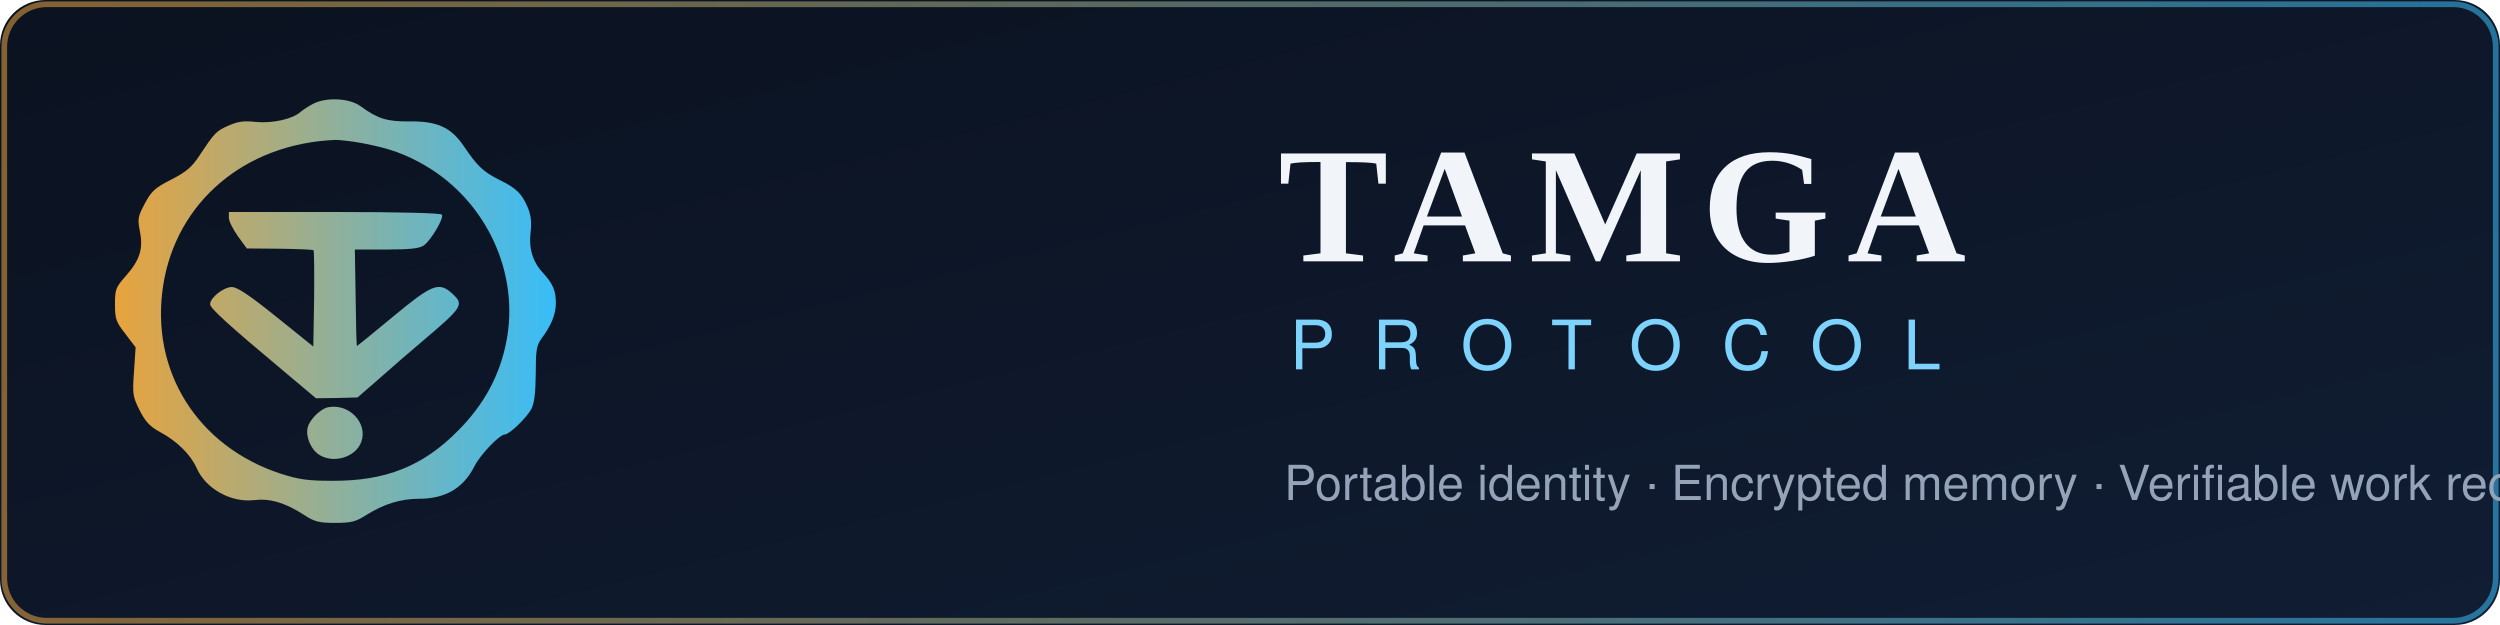
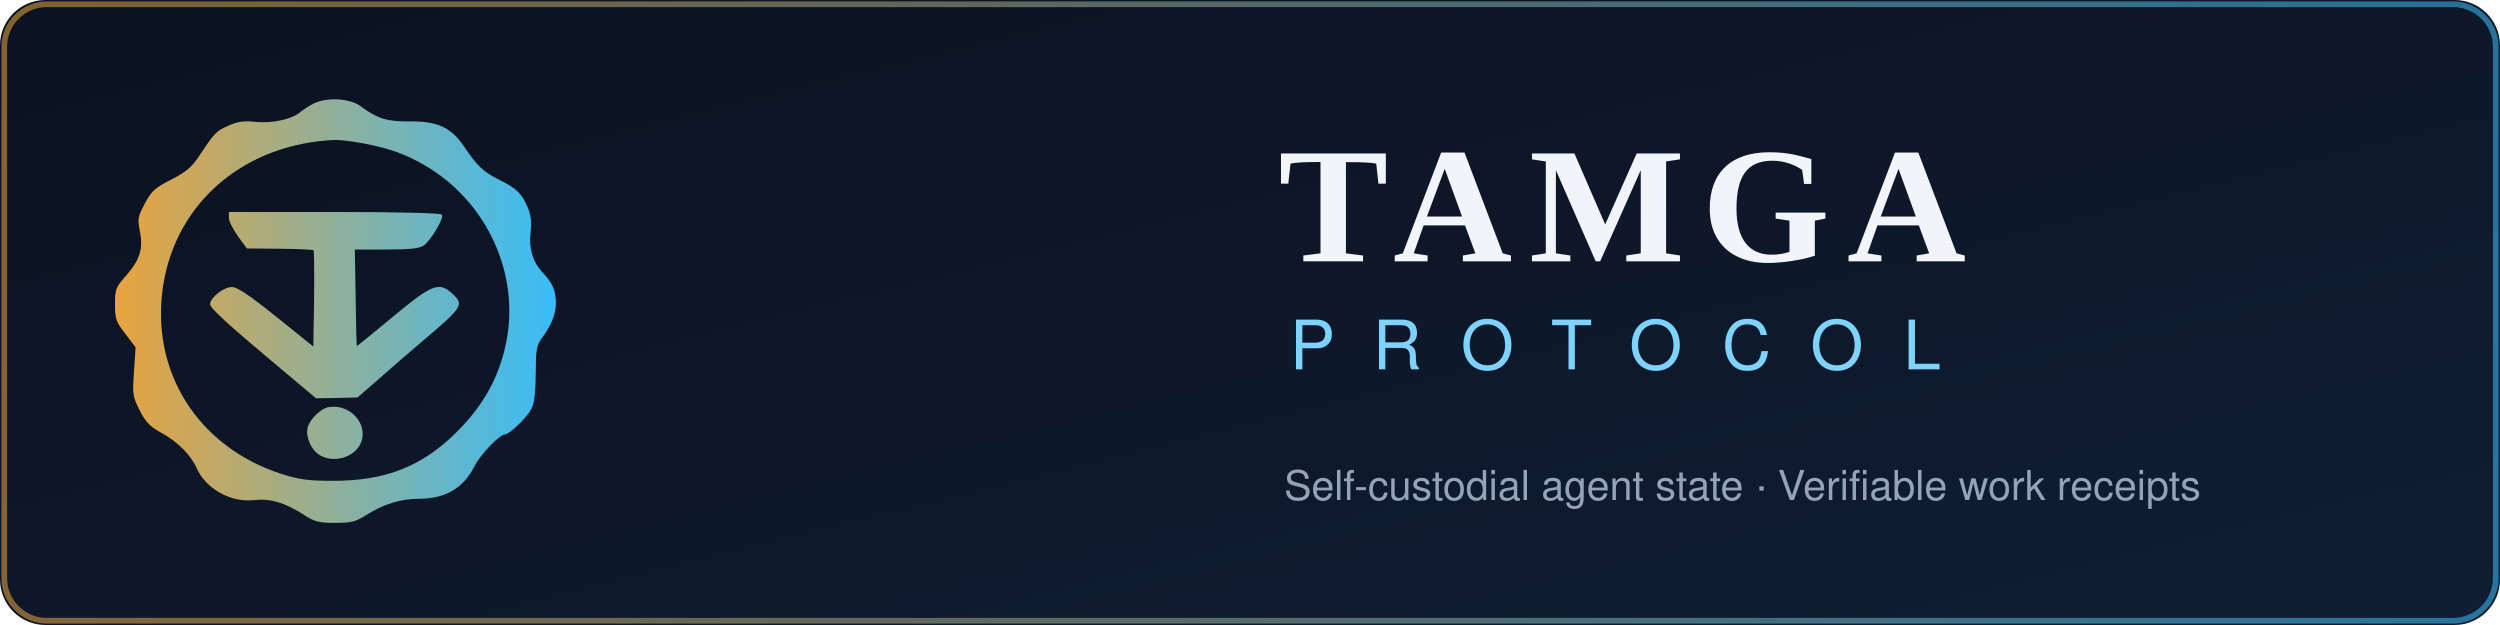
<svg xmlns="http://www.w3.org/2000/svg" width="880" height="220" viewBox="0 0 880 220" role="img" aria-label="Tamga Protocol banner">
  <defs>
    <linearGradient id="bg" x1="0" y1="0" x2="1" y2="1">
      <stop offset="0" stop-color="#0b1220" />
      <stop offset="1" stop-color="#101d33" />
    </linearGradient>
    <linearGradient id="accent" x1="0" y1="0" x2="1" y2="0">
      <stop offset="0" stop-color="#e8a33d" />
      <stop offset="1" stop-color="#38bdf8" />
    </linearGradient>
  </defs>
  <rect width="880" height="220" rx="16" fill="url(#bg)" />
  <rect x="1.5" y="1.5" width="877" height="217" rx="15" fill="none" stroke="url(#accent)" stroke-width="2" opacity="0.55" />
  <g transform="translate(40,35.0) scale(0.9433962)">
    <g transform="translate(0,159) scale(0.1,-0.1)" fill="url(#accent)">
      <path d="M745 1574 c-16 -8 -37 -22 -47 -30 -29 -27 -105 -44 -167 -38 -45 5 -67 2 -103 -14 -46 -20 -51 -26 -111 -116 -25 -38 -47 -57 -102 -85 -61 -31 -74 -43 -99 -90 -26 -49 -27 -57 -18 -103 13 -65 0 -107 -52 -166 -38 -43 -41 -50 -41 -106 0 -56 4 -66 39 -111 l38 -50 -6 -90 c-6 -85 -5 -93 21 -145 22 -43 38 -60 76 -81 64 -34 115 -85 137 -135 34 -77 128 -129 214 -119 59 7 115 -9 186 -55 40 -26 56 -30 116 -30 60 0 77 4 116 29 65 41 129 61 197 61 98 0 165 39 206 119 22 45 95 121 115 121 16 0 80 61 98 94 12 23 16 58 17 133 0 87 3 105 21 130 37 50 54 91 54 133 0 47 -11 73 -50 115 -37 40 -52 92 -44 152 4 35 1 60 -10 88 -23 54 -42 73 -107 105 -61 31 -82 51 -132 125 -48 71 -99 94 -202 93 -85 -1 -120 10 -184 57 -41 30 -128 34 -176 9z m187 -148 c99 -19 157 -40 231 -83 230 -135 353 -404 302 -658 -25 -127 -83 -233 -179 -330 -132 -134 -271 -189 -471 -188 -90 0 -124 5 -190 26 -313 102 -490 385 -440 704 49 311 305 528 642 542 17 0 64 -5 105 -13z M430 1148 c0 -13 16 -43 34 -69 l33 -45 122 -1 c67 -1 124 -3 127 -6 2 -2 3 -84 2 -182 l-3 -177 -138 111 c-102 82 -146 111 -166 111 -31 0 -81 -40 -81 -64 0 -15 63 -73 276 -251 l119 -100 77 1 78 2 84 73 c46 41 119 104 163 141 146 124 151 132 107 173 -50 46 -75 36 -221 -85 -73 -61 -134 -110 -135 -110 -2 0 -4 81 -5 180 l-3 180 118 0 c88 0 123 4 139 15 27 19 76 102 68 115 -4 6 -152 10 -401 10 l-394 0 0 -22z M803 442 c-29 -4 -71 -45 -79 -76 -8 -34 11 -81 43 -102 54 -34 136 -9 157 48 25 69 -43 143 -121 130z" />
    </g>
  </g>
  <text x="450" y="92" font-family="Georgia, 'Times New Roman', serif" font-size="58" font-weight="bold" fill="#f1f5f9" letter-spacing="6">TAMGA</text>
  <text x="454" y="130" font-family="Helvetica, Arial, sans-serif" font-size="24" fill="#7dd3fc" letter-spacing="14">PROTOCOL</text>
-   <text x="452" y="176" font-family="Helvetica, Arial, sans-serif" font-size="17" fill="#94a3b8">Portable identity · Encrypted memory · Verifiable work receipts</text>
+   <text x="452" y="176" font-family="Helvetica, Arial, sans-serif" font-size="14.5" fill="#94a3b8">Self-custodial agent state · Verifiable work receipts</text>
</svg>
